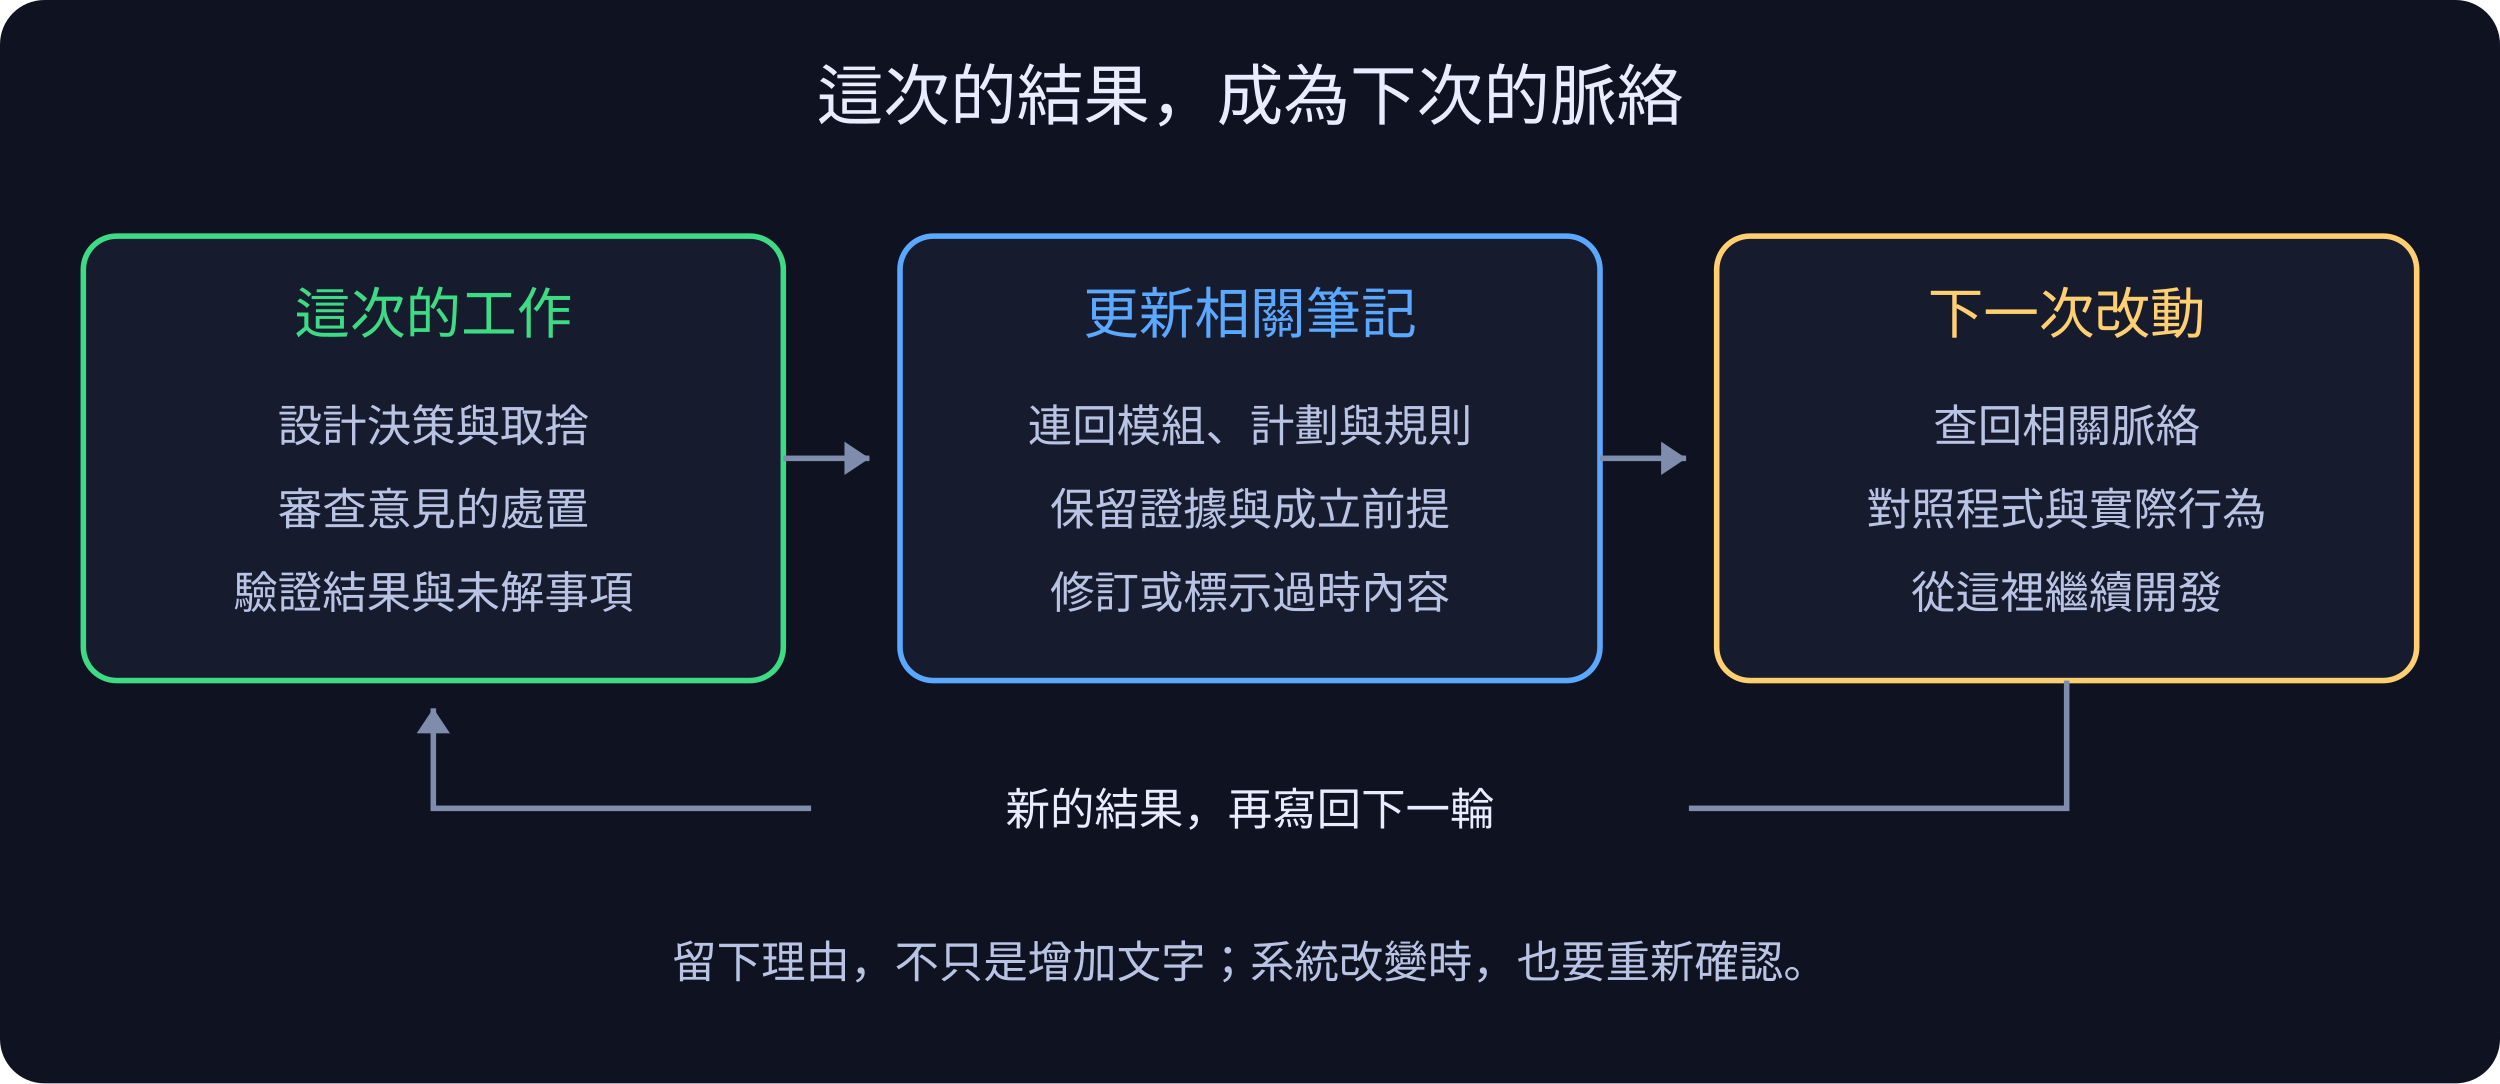
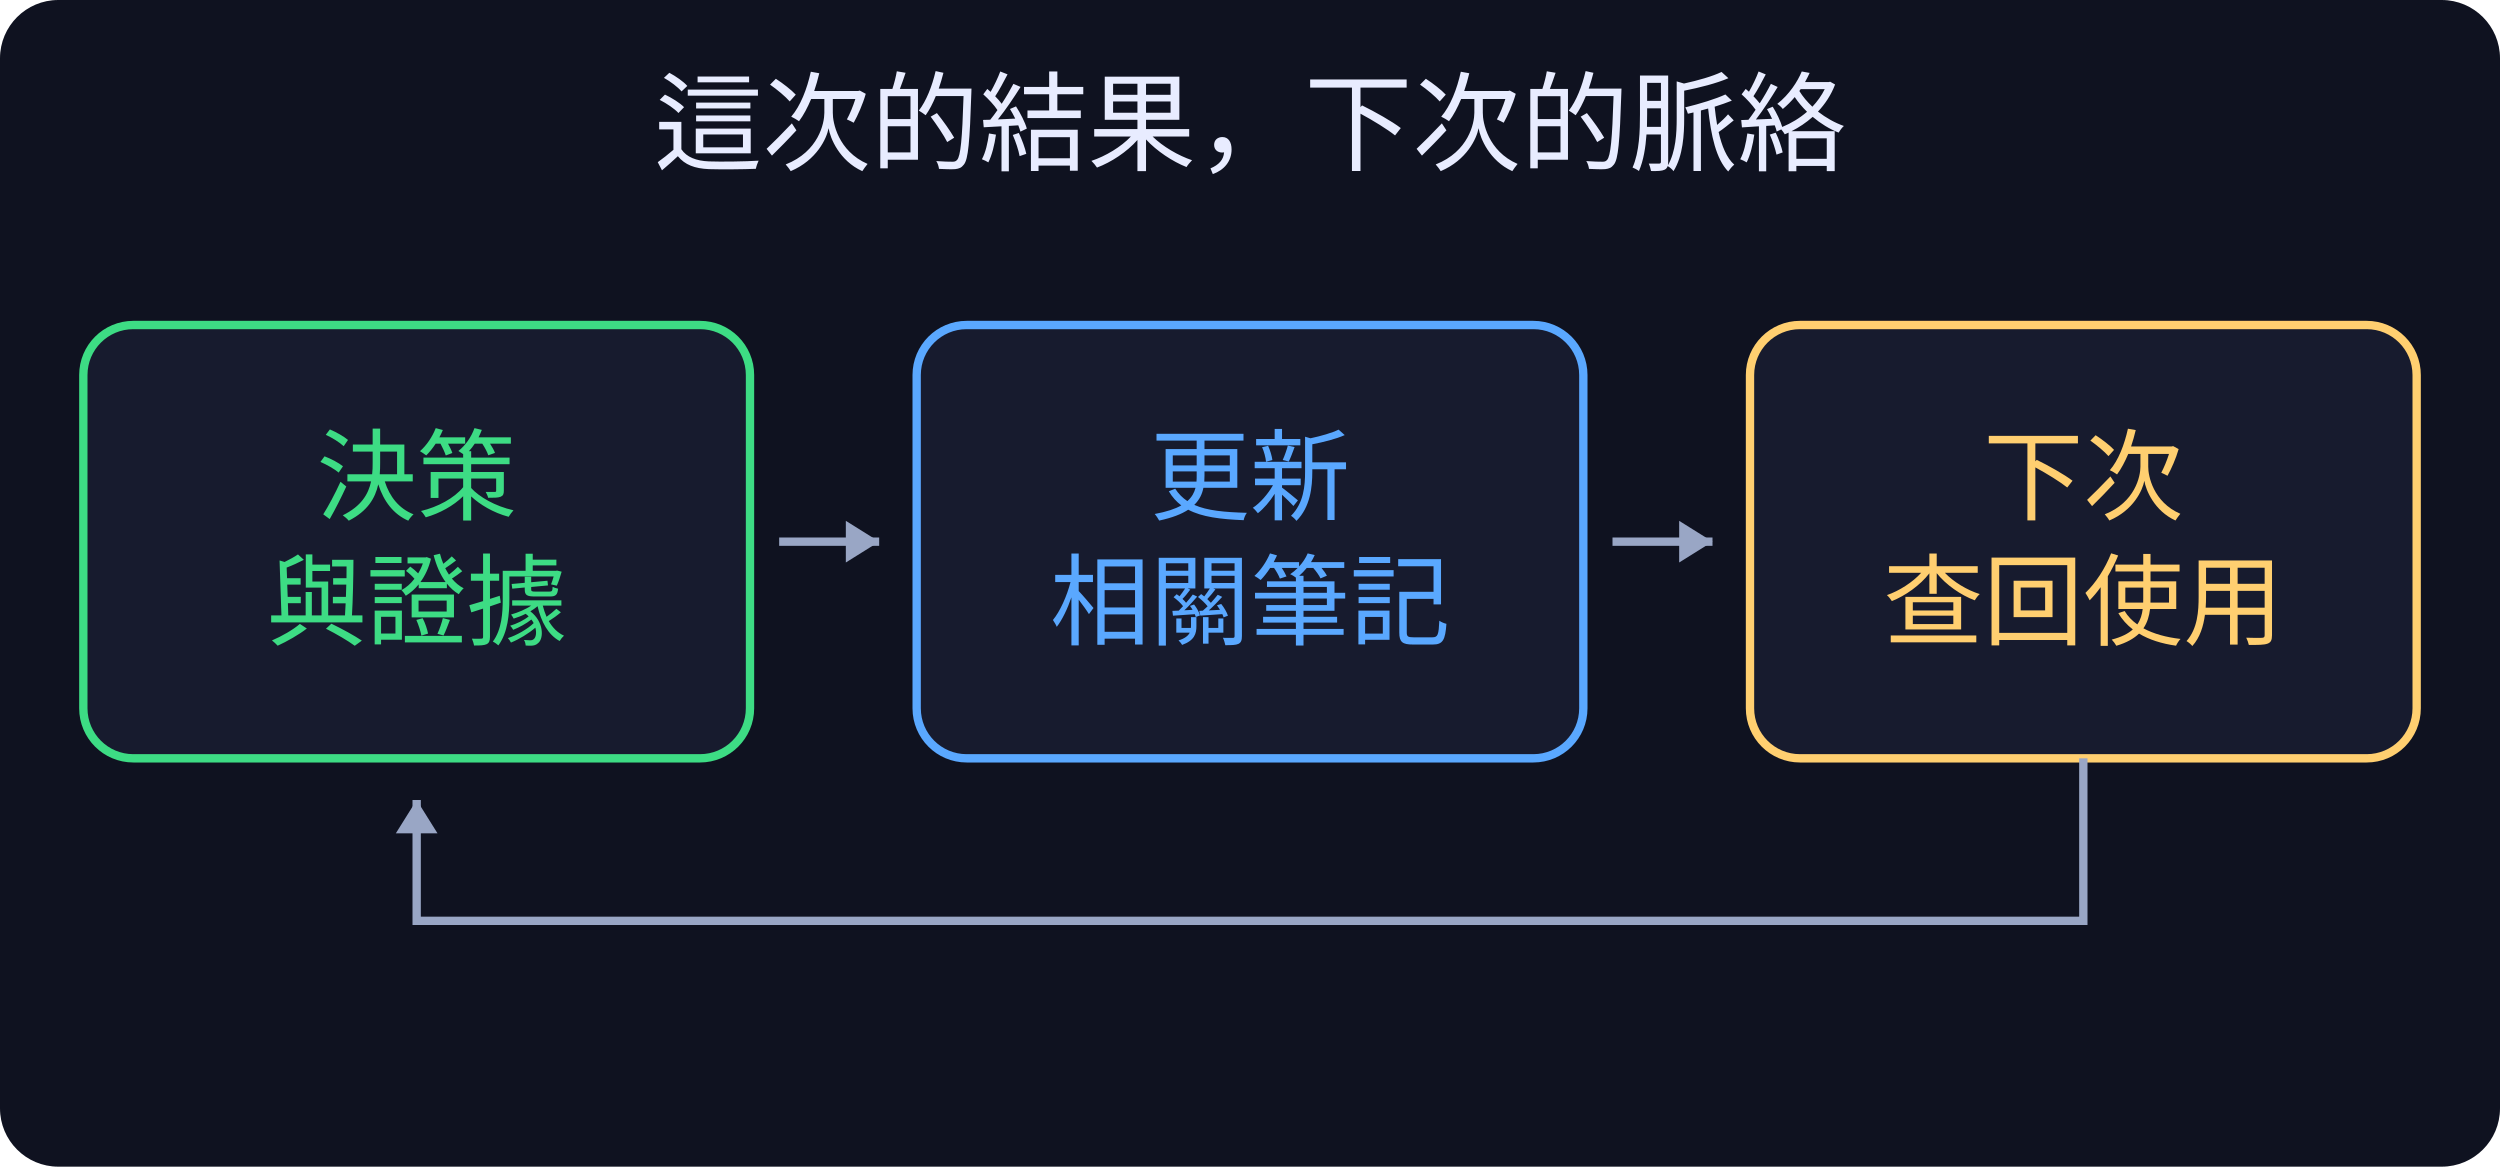
- <svg xmlns="http://www.w3.org/2000/svg" width="900" height="390" viewBox="0 0 900 390" role="img" aria-labelledby="title desc">
-   <rect width="900" height="390" rx="16" fill="#0f1220" />
+ <svg xmlns="http://www.w3.org/2000/svg" width="600" height="280" viewBox="0 0 600 280" role="img" aria-labelledby="title desc">
+   <rect width="600" height="280" rx="14" fill="#0f1220" />
  <g font-family="Inter, 'PingFang TC', 'Microsoft JhengHei', system-ui, sans-serif">
-     <text x="450" y="43" text-anchor="middle" font-size="24" fill="#e8ecff">這次的結果，成為下次的脈絡</text>
-     <rect x="30" y="85" width="252" height="160" rx="12" fill="#171b2e" stroke="#3ddc84" stroke-width="2" />
-     <text x="156" y="120" text-anchor="middle" font-size="20" fill="#3ddc84">這次的工作</text>
-     <text x="156" y="159" text-anchor="middle" font-size="16" fill="#b9c4e5">設計決策與取捨</text>
-     <text x="156" y="189" text-anchor="middle" font-size="16" fill="#b9c4e5">審查意見的處置</text>
-     <text x="156" y="219" text-anchor="middle" font-size="16" fill="#b9c4e5">驗證結果與未解事項</text>
-     <rect x="324" y="85" width="252" height="160" rx="12" fill="#171b2e" stroke="#5aa8ff" stroke-width="2" />
-     <text x="450" y="120" text-anchor="middle" font-size="20" fill="#5aa8ff">更新相關筆記</text>
-     <text x="450" y="159" text-anchor="middle" font-size="16" fill="#b9c4e5">連回模組、計劃與規則</text>
-     <text x="450" y="189" text-anchor="middle" font-size="16" fill="#b9c4e5">保留證據與成立前提</text>
-     <text x="450" y="219" text-anchor="middle" font-size="16" fill="#b9c4e5">修訂或標示過時內容</text>
-     <rect x="618" y="85" width="252" height="160" rx="12" fill="#171b2e" stroke="#ffcf70" stroke-width="2" />
-     <text x="744" y="120" text-anchor="middle" font-size="20" fill="#ffcf70">下一次改動</text>
-     <text x="744" y="159" text-anchor="middle" font-size="16" fill="#b9c4e5">查回相關脈絡</text>
-     <text x="744" y="189" text-anchor="middle" font-size="16" fill="#b9c4e5">對照程式與實際行為</text>
-     <text x="744" y="219" text-anchor="middle" font-size="16" fill="#b9c4e5">從這裡繼續開發</text>
-     <path d="M282 165H313 M576 165H607 M744 245V291H156V255" fill="none" stroke="#7f8cac" stroke-width="2" />
-     <path d="M313 165l-9 -6v12z M607 165l-9 -6v12z M156 255l-6 9h12z" fill="#7f8cac" />
-     <rect x="292" y="276" width="316" height="30" rx="8" fill="#0f1220" />
-     <text x="450" y="297" text-anchor="middle" font-size="16" fill="#e8ecff">新的結果，再寫回下一輪</text>
-     <text x="450" y="352" text-anchor="middle" font-size="16" fill="#b9c4e5">留下理由，不只是增加文字；系統改變時，也要重新確認。</text>
+     <text x="300" y="39" text-anchor="middle" font-size="26" fill="#e8ecff">這次的結果，下次的脈絡</text>
+     <rect x="20" y="78" width="160" height="104" rx="12" fill="#171b2e" stroke="#3ddc84" stroke-width="2" />
+     <text x="100" y="123" text-anchor="middle" font-size="24" fill="#3ddc84">決策</text>
+     <text x="100" y="153" text-anchor="middle" font-size="24" fill="#3ddc84">與證據</text>
+     <rect x="220" y="78" width="160" height="104" rx="12" fill="#171b2e" stroke="#5aa8ff" stroke-width="2" />
+     <text x="300" y="123" text-anchor="middle" font-size="24" fill="#5aa8ff">更新</text>
+     <text x="300" y="153" text-anchor="middle" font-size="24" fill="#5aa8ff">相關筆記</text>
+     <rect x="420" y="78" width="160" height="104" rx="12" fill="#171b2e" stroke="#ffcf70" stroke-width="2" />
+     <text x="500" y="123" text-anchor="middle" font-size="24" fill="#ffcf70">下次</text>
+     <text x="500" y="153" text-anchor="middle" font-size="24" fill="#ffcf70">查回使用</text>
+     <path d="M187 130h24" stroke="#99a6c5" stroke-width="2" />
+     <path d="M211 130l-8 -5v10z" fill="#99a6c5" />
+     <path d="M387 130h24" stroke="#99a6c5" stroke-width="2" />
+     <path d="M411 130l-8 -5v10z" fill="#99a6c5" />
+     <path d="M500 182V221H100V192" fill="none" stroke="#99a6c5" stroke-width="2" />
+     <path d="M100 192l-5 8h10z" fill="#99a6c5" />
  </g>
</svg>
